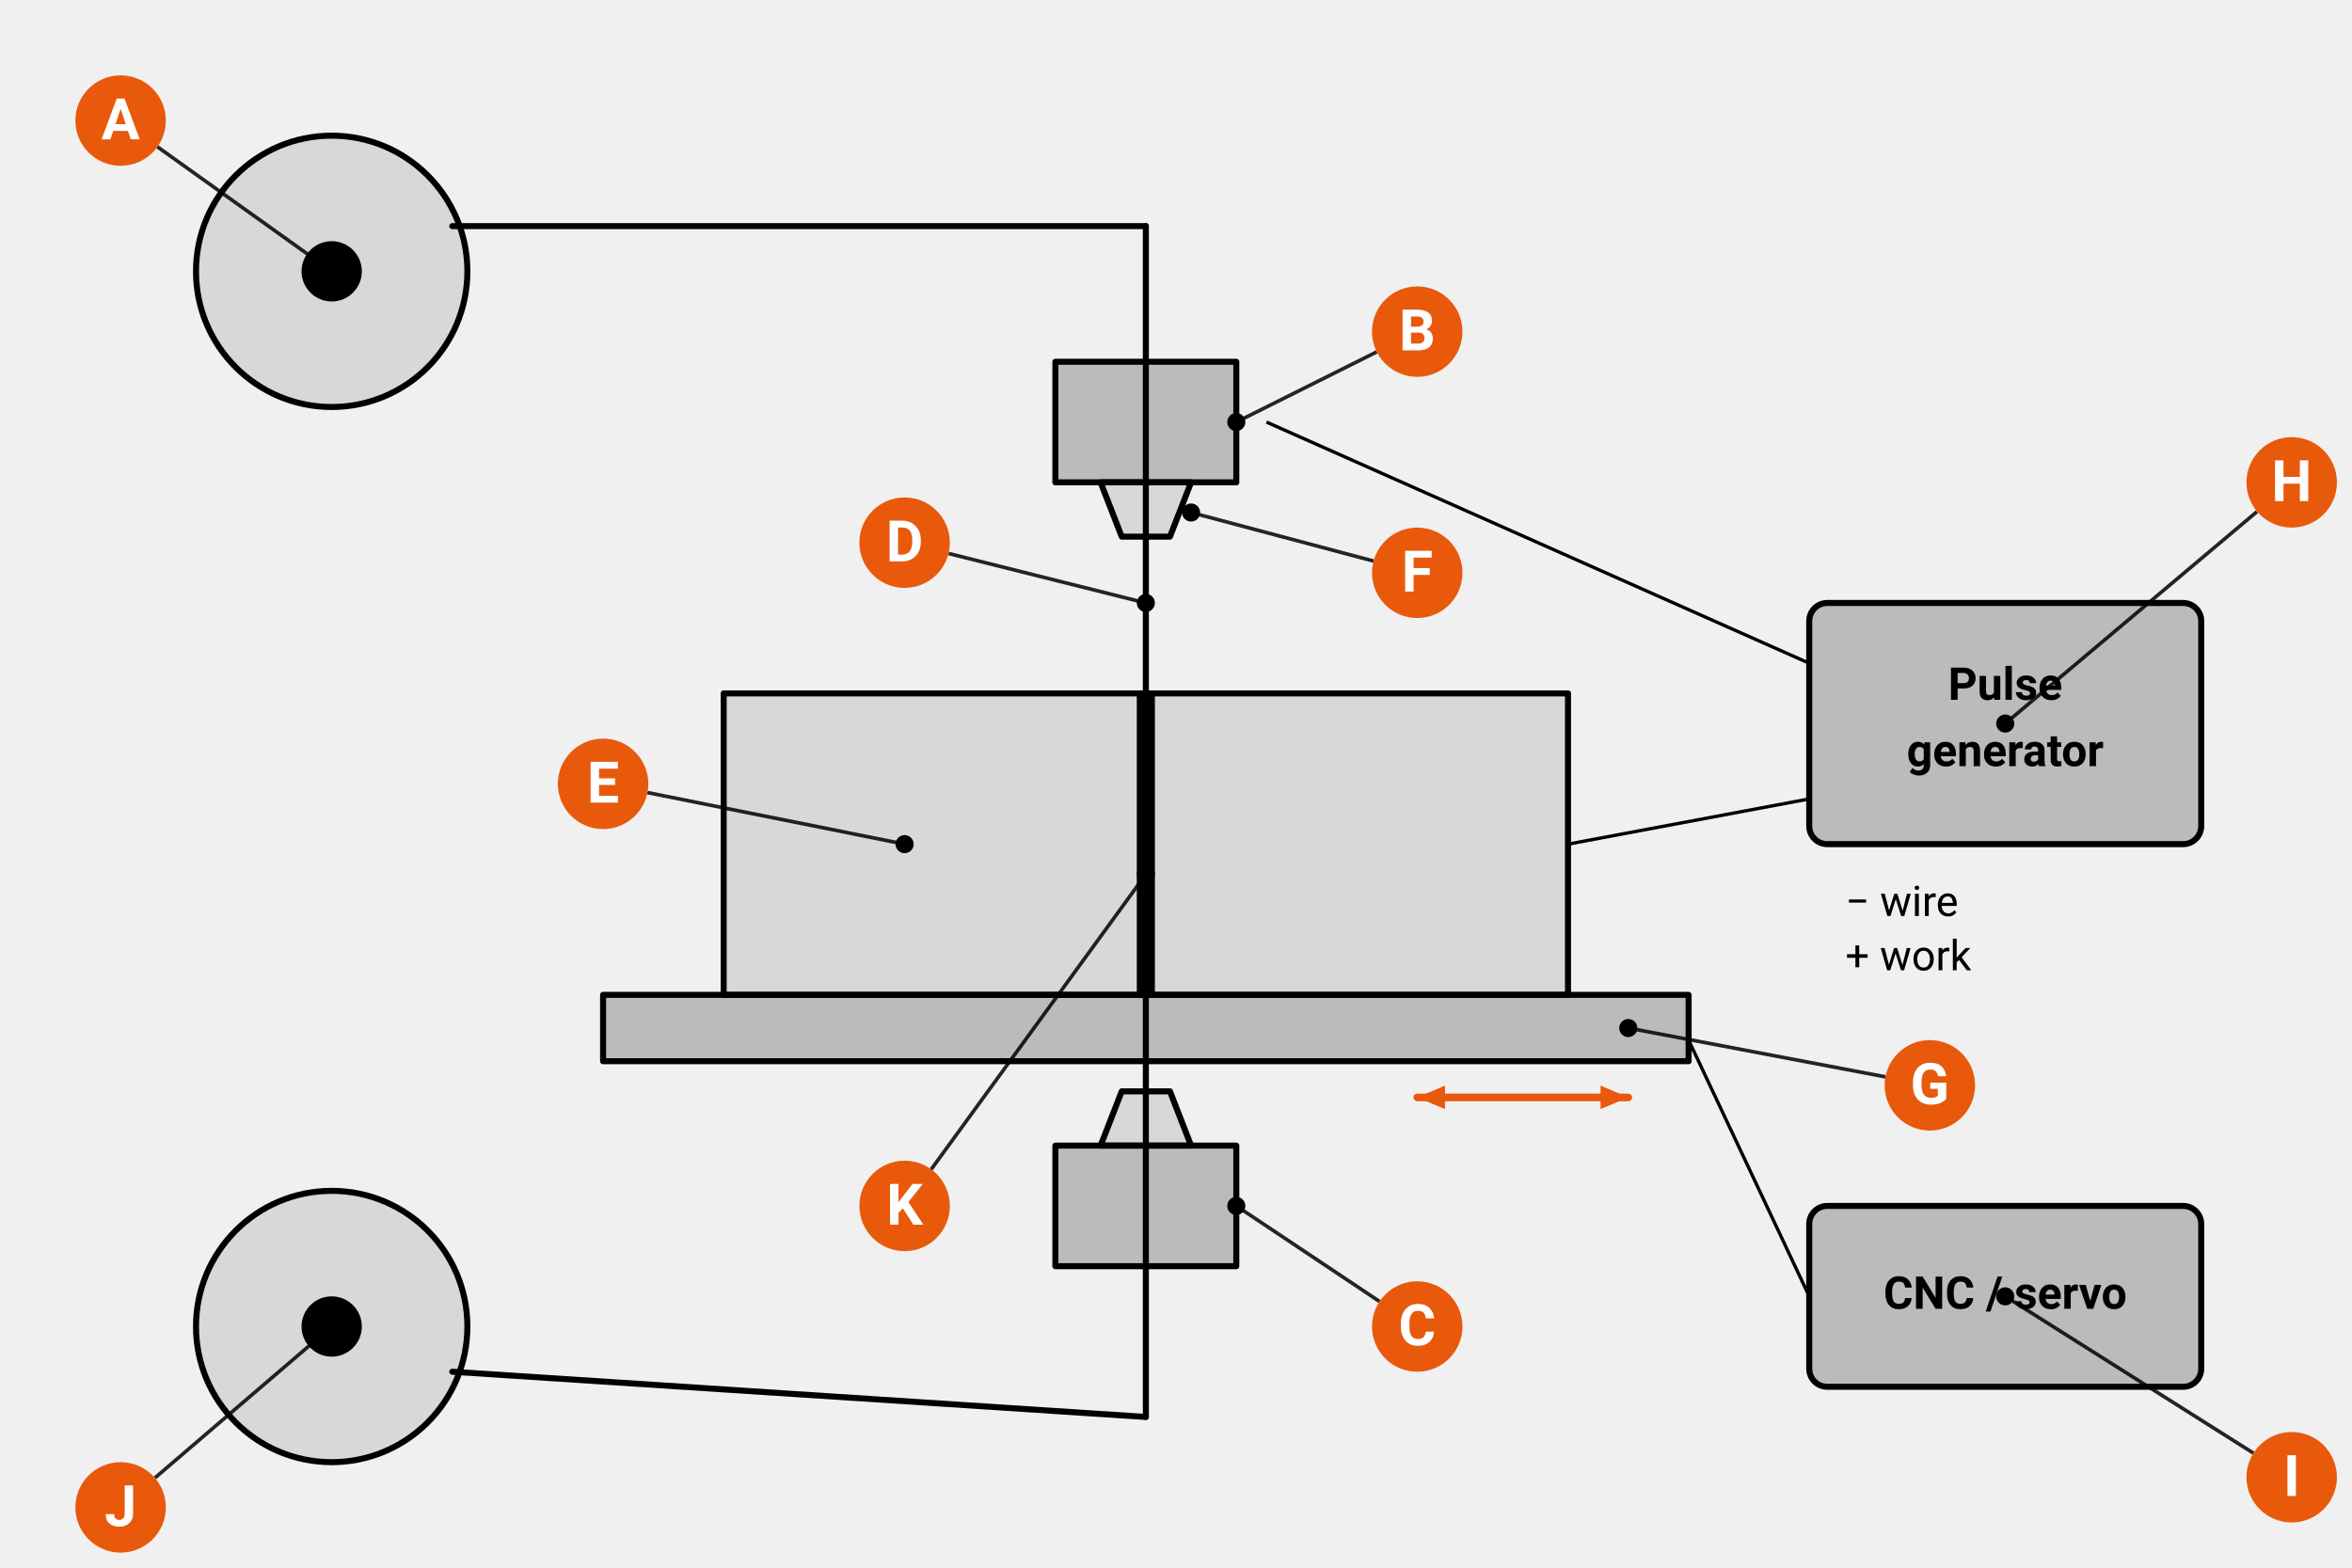
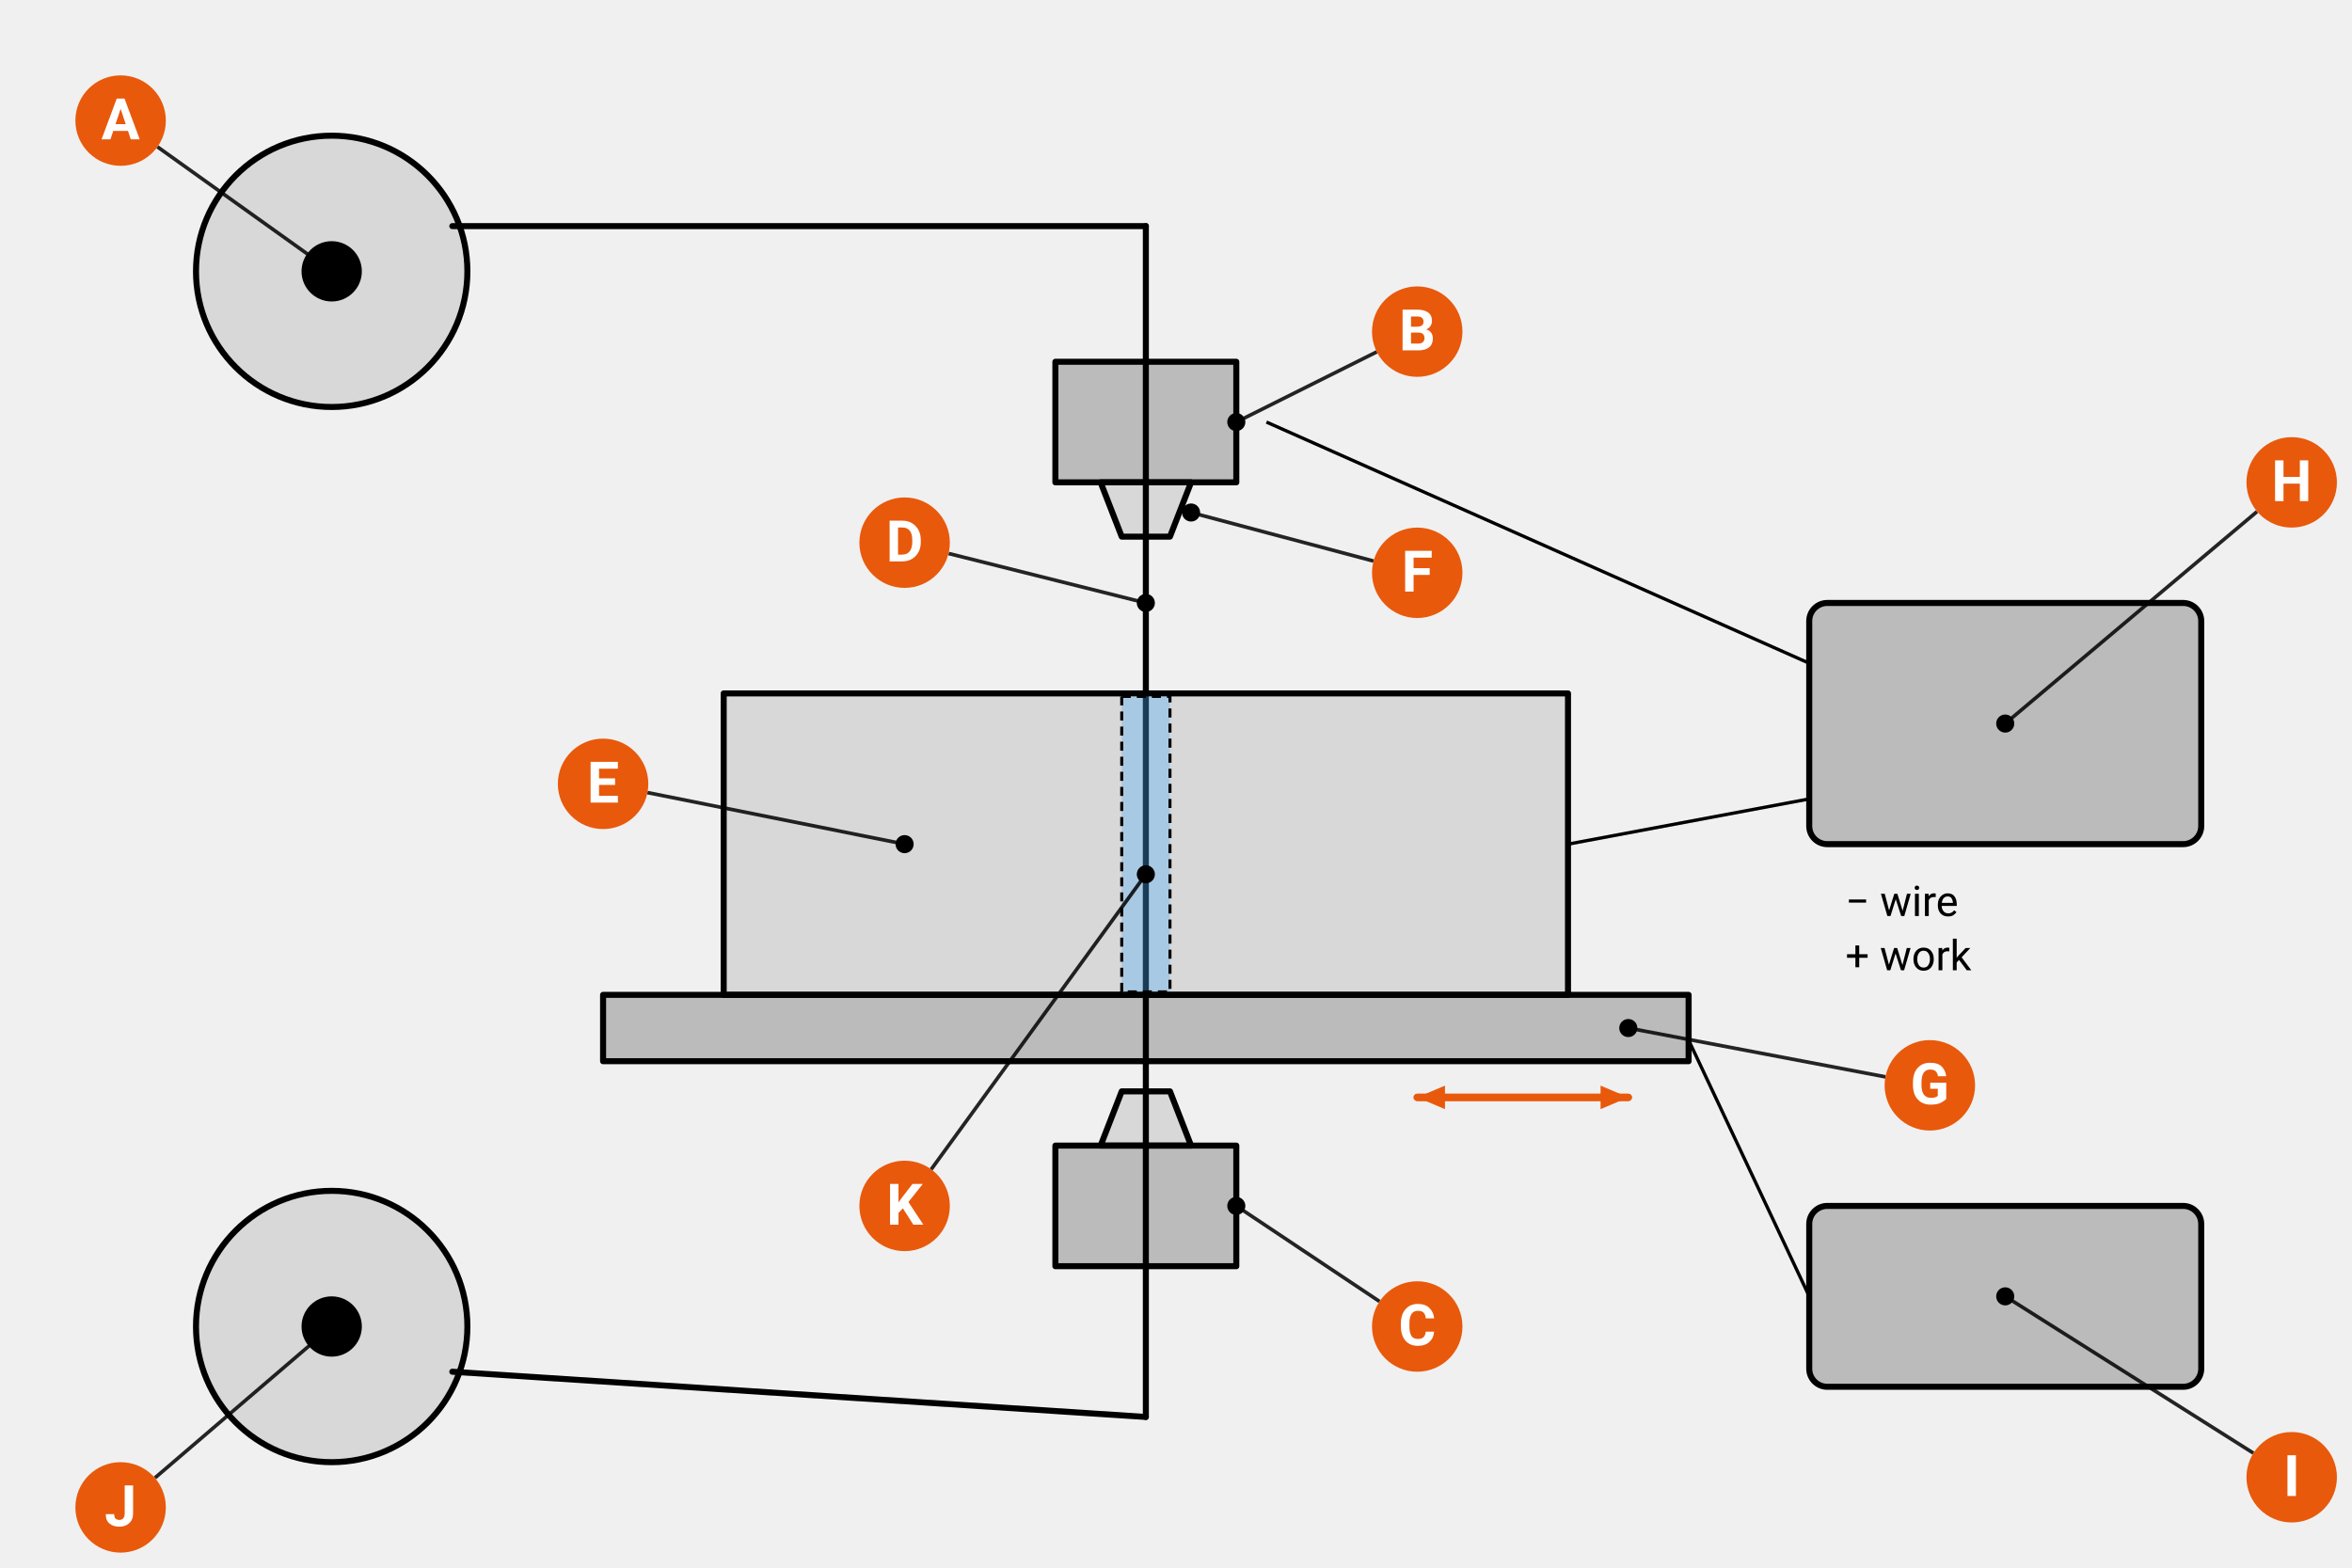
<svg xmlns="http://www.w3.org/2000/svg" viewBox="0 0 780 520" role="img" aria-label="Figure">
  <style>.s{fill:none;stroke:currentColor;stroke-width:2;stroke-linejoin:round;stroke-linecap:round}.thin{fill:none;stroke:currentColor;stroke-width:1.1}.lead{fill:none;stroke:currentColor;stroke-width:1.2;opacity:.85}.f{fill:currentColor;fill-opacity:.10;stroke:currentColor;stroke-width:2;stroke-linejoin:round}.f2{fill:currentColor;fill-opacity:.22;stroke:currentColor;stroke-width:2;stroke-linejoin:round}.k{fill:currentColor;stroke:none}.d{fill:none;stroke:currentColor;stroke-width:1.5;stroke-dasharray:6 4}.cl{fill:none;stroke:currentColor;stroke-width:1;stroke-dasharray:14 4 3 4;opacity:.7}.acc{fill:none;stroke:#e8590c;stroke-width:2.4;stroke-linecap:round}.accf{fill:#e8590c;stroke:none}.acct{fill:#e8590c;stroke:none}.tx{fill:currentColor;font-family:system-ui,-apple-system,"Segoe UI",Roboto,Arial,sans-serif}text{font-family:system-ui,-apple-system,"Segoe UI",Roboto,Arial,sans-serif}</style>
  <circle class="f" cx="110.0" cy="90.0" r="45.0" />
  <circle class="k" cx="110.0" cy="90.0" r="10.0" />
  <circle class="f" cx="110.0" cy="440.0" r="45.0" />
  <circle class="k" cx="110.0" cy="440.0" r="10.0" />
  <line class="s" x1="150.0" y1="75.0" x2="380.0" y2="75.0" />
  <line class="s" x1="380.0" y1="75.0" x2="380.0" y2="470.0" />
  <line class="s" x1="380.0" y1="470.0" x2="150.0" y2="455.0" />
  <rect class="f2" x="350.0" y="120.0" width="60.0" height="40.0" rx="0" />
  <rect class="f2" x="350.0" y="380.0" width="60.0" height="40.0" rx="0" />
  <polygon class="f" points="365.0,160.0 395.0,160.0 388.0,178.0 372.0,178.0" />
  <polygon class="f" points="365.0,380.0 395.0,380.0 388.0,362.0 372.0,362.0" />
  <rect class="f" x="240.0" y="230.0" width="280.0" height="100.0" rx="0" />
-   <rect class="k" x="377.0" y="230.0" width="6.0" height="100.0" rx="0" />
+   <rect x="372" y="231" width="16" height="98" fill="#4dabf7" fill-opacity="0.35" stroke="currentColor" stroke-width="1" stroke-dasharray="3 2" />
  <rect class="f2" x="200.0" y="330.0" width="360.0" height="22.0" rx="0" />
  <line class="acc" x1="470.0" y1="364.0" x2="540.0" y2="364.0" />
  <polygon class="accf" points="540.0,364.0 530.8,367.9 530.8,360.1" />
  <line class="acc" x1="540.0" y1="364.0" x2="470.0" y2="364.0" />
  <polygon class="accf" points="470.0,364.0 479.2,360.1 479.2,367.9" />
  <rect class="f2" x="600.0" y="200.0" width="130.0" height="80.0" rx="6" />
-   <text class="tx" x="665.0" y="228.0" font-size="15" text-anchor="middle" font-weight="bold" dominant-baseline="middle">Pulse</text>
-   <text class="tx" x="665.0" y="250.0" font-size="15" text-anchor="middle" font-weight="bold" dominant-baseline="middle">generator</text>
  <text class="tx" x="612.0" y="300.0" font-size="14" text-anchor="start" font-weight="normal" dominant-baseline="middle">−  wire</text>
  <text class="tx" x="612.0" y="318.0" font-size="14" text-anchor="start" font-weight="normal" dominant-baseline="middle">+  work</text>
  <line class="thin" x1="600.0" y1="220.0" x2="420.0" y2="140.0" />
  <line class="thin" x1="600.0" y1="265.0" x2="520.0" y2="280.0" />
  <rect class="f2" x="600.0" y="400.0" width="130.0" height="60.0" rx="6" />
-   <text class="tx" x="665.0" y="430.0" font-size="15" text-anchor="middle" font-weight="bold" dominant-baseline="middle">CNC / servo</text>
  <line class="thin" x1="600.0" y1="430.0" x2="560.0" y2="345.0" />
  <line class="lead" x1="110.0" y1="90.0" x2="52.2" y2="48.7" />
  <circle class="k" cx="110.0" cy="90.0" r="3" />
  <circle cx="40.0" cy="40.0" r="15" fill="#e8590c" />
  <text x="40.0" y="41.0" font-size="19" font-weight="700" text-anchor="middle" dominant-baseline="middle" fill="#ffffff">A</text>
  <line class="lead" x1="410.0" y1="140.0" x2="456.6" y2="116.7" />
  <circle class="k" cx="410.0" cy="140.0" r="3" />
  <circle cx="470.0" cy="110.0" r="15" fill="#e8590c" />
  <text x="470.0" y="111.0" font-size="19" font-weight="700" text-anchor="middle" dominant-baseline="middle" fill="#ffffff">B</text>
  <line class="lead" x1="410.0" y1="400.0" x2="457.5" y2="431.7" />
  <circle class="k" cx="410.0" cy="400.0" r="3" />
  <circle cx="470.0" cy="440.0" r="15" fill="#e8590c" />
  <text x="470.0" y="441.0" font-size="19" font-weight="700" text-anchor="middle" dominant-baseline="middle" fill="#ffffff">C</text>
  <line class="lead" x1="380.0" y1="200.0" x2="314.6" y2="183.6" />
  <circle class="k" cx="380.0" cy="200.0" r="3" />
  <circle cx="300.0" cy="180.0" r="15" fill="#e8590c" />
  <text x="300.0" y="181.0" font-size="19" font-weight="700" text-anchor="middle" dominant-baseline="middle" fill="#ffffff">D</text>
  <line class="lead" x1="300.0" y1="280.0" x2="214.7" y2="262.9" />
  <circle class="k" cx="300.0" cy="280.0" r="3" />
  <circle cx="200.0" cy="260.0" r="15" fill="#e8590c" />
  <text x="200.0" y="261.0" font-size="19" font-weight="700" text-anchor="middle" dominant-baseline="middle" fill="#ffffff">E</text>
  <line class="lead" x1="395.0" y1="170.0" x2="455.5" y2="186.1" />
  <circle class="k" cx="395.0" cy="170.0" r="3" />
  <circle cx="470.0" cy="190.0" r="15" fill="#e8590c" />
  <text x="470.0" y="191.0" font-size="19" font-weight="700" text-anchor="middle" dominant-baseline="middle" fill="#ffffff">F</text>
  <line class="lead" x1="540.0" y1="341.0" x2="625.3" y2="357.2" />
  <circle class="k" cx="540.0" cy="341.0" r="3" />
  <circle cx="640.0" cy="360.0" r="15" fill="#e8590c" />
  <text x="640.0" y="361.0" font-size="19" font-weight="700" text-anchor="middle" dominant-baseline="middle" fill="#ffffff">G</text>
  <line class="lead" x1="665.0" y1="240.0" x2="748.5" y2="169.7" />
  <circle class="k" cx="665.0" cy="240.0" r="3" />
  <circle cx="760.0" cy="160.0" r="15" fill="#e8590c" />
  <text x="760.0" y="161.0" font-size="19" font-weight="700" text-anchor="middle" dominant-baseline="middle" fill="#ffffff">H</text>
  <line class="lead" x1="665.0" y1="430.0" x2="747.3" y2="482.0" />
  <circle class="k" cx="665.0" cy="430.0" r="3" />
  <circle cx="760.0" cy="490.0" r="15" fill="#e8590c" />
  <text x="760.0" y="491.0" font-size="19" font-weight="700" text-anchor="middle" dominant-baseline="middle" fill="#ffffff">I</text>
  <line class="lead" x1="110.0" y1="440.0" x2="51.4" y2="490.2" />
  <circle class="k" cx="110.0" cy="440.0" r="3" />
  <circle cx="40.0" cy="500.0" r="15" fill="#e8590c" />
  <text x="40.0" y="501.0" font-size="19" font-weight="700" text-anchor="middle" dominant-baseline="middle" fill="#ffffff">J</text>
  <line class="lead" x1="380.0" y1="290.0" x2="308.8" y2="387.9" />
  <circle class="k" cx="380.0" cy="290.0" r="3" />
  <circle cx="300.0" cy="400.0" r="15" fill="#e8590c" />
  <text x="300.0" y="401.0" font-size="19" font-weight="700" text-anchor="middle" dominant-baseline="middle" fill="#ffffff">K</text>
</svg>
